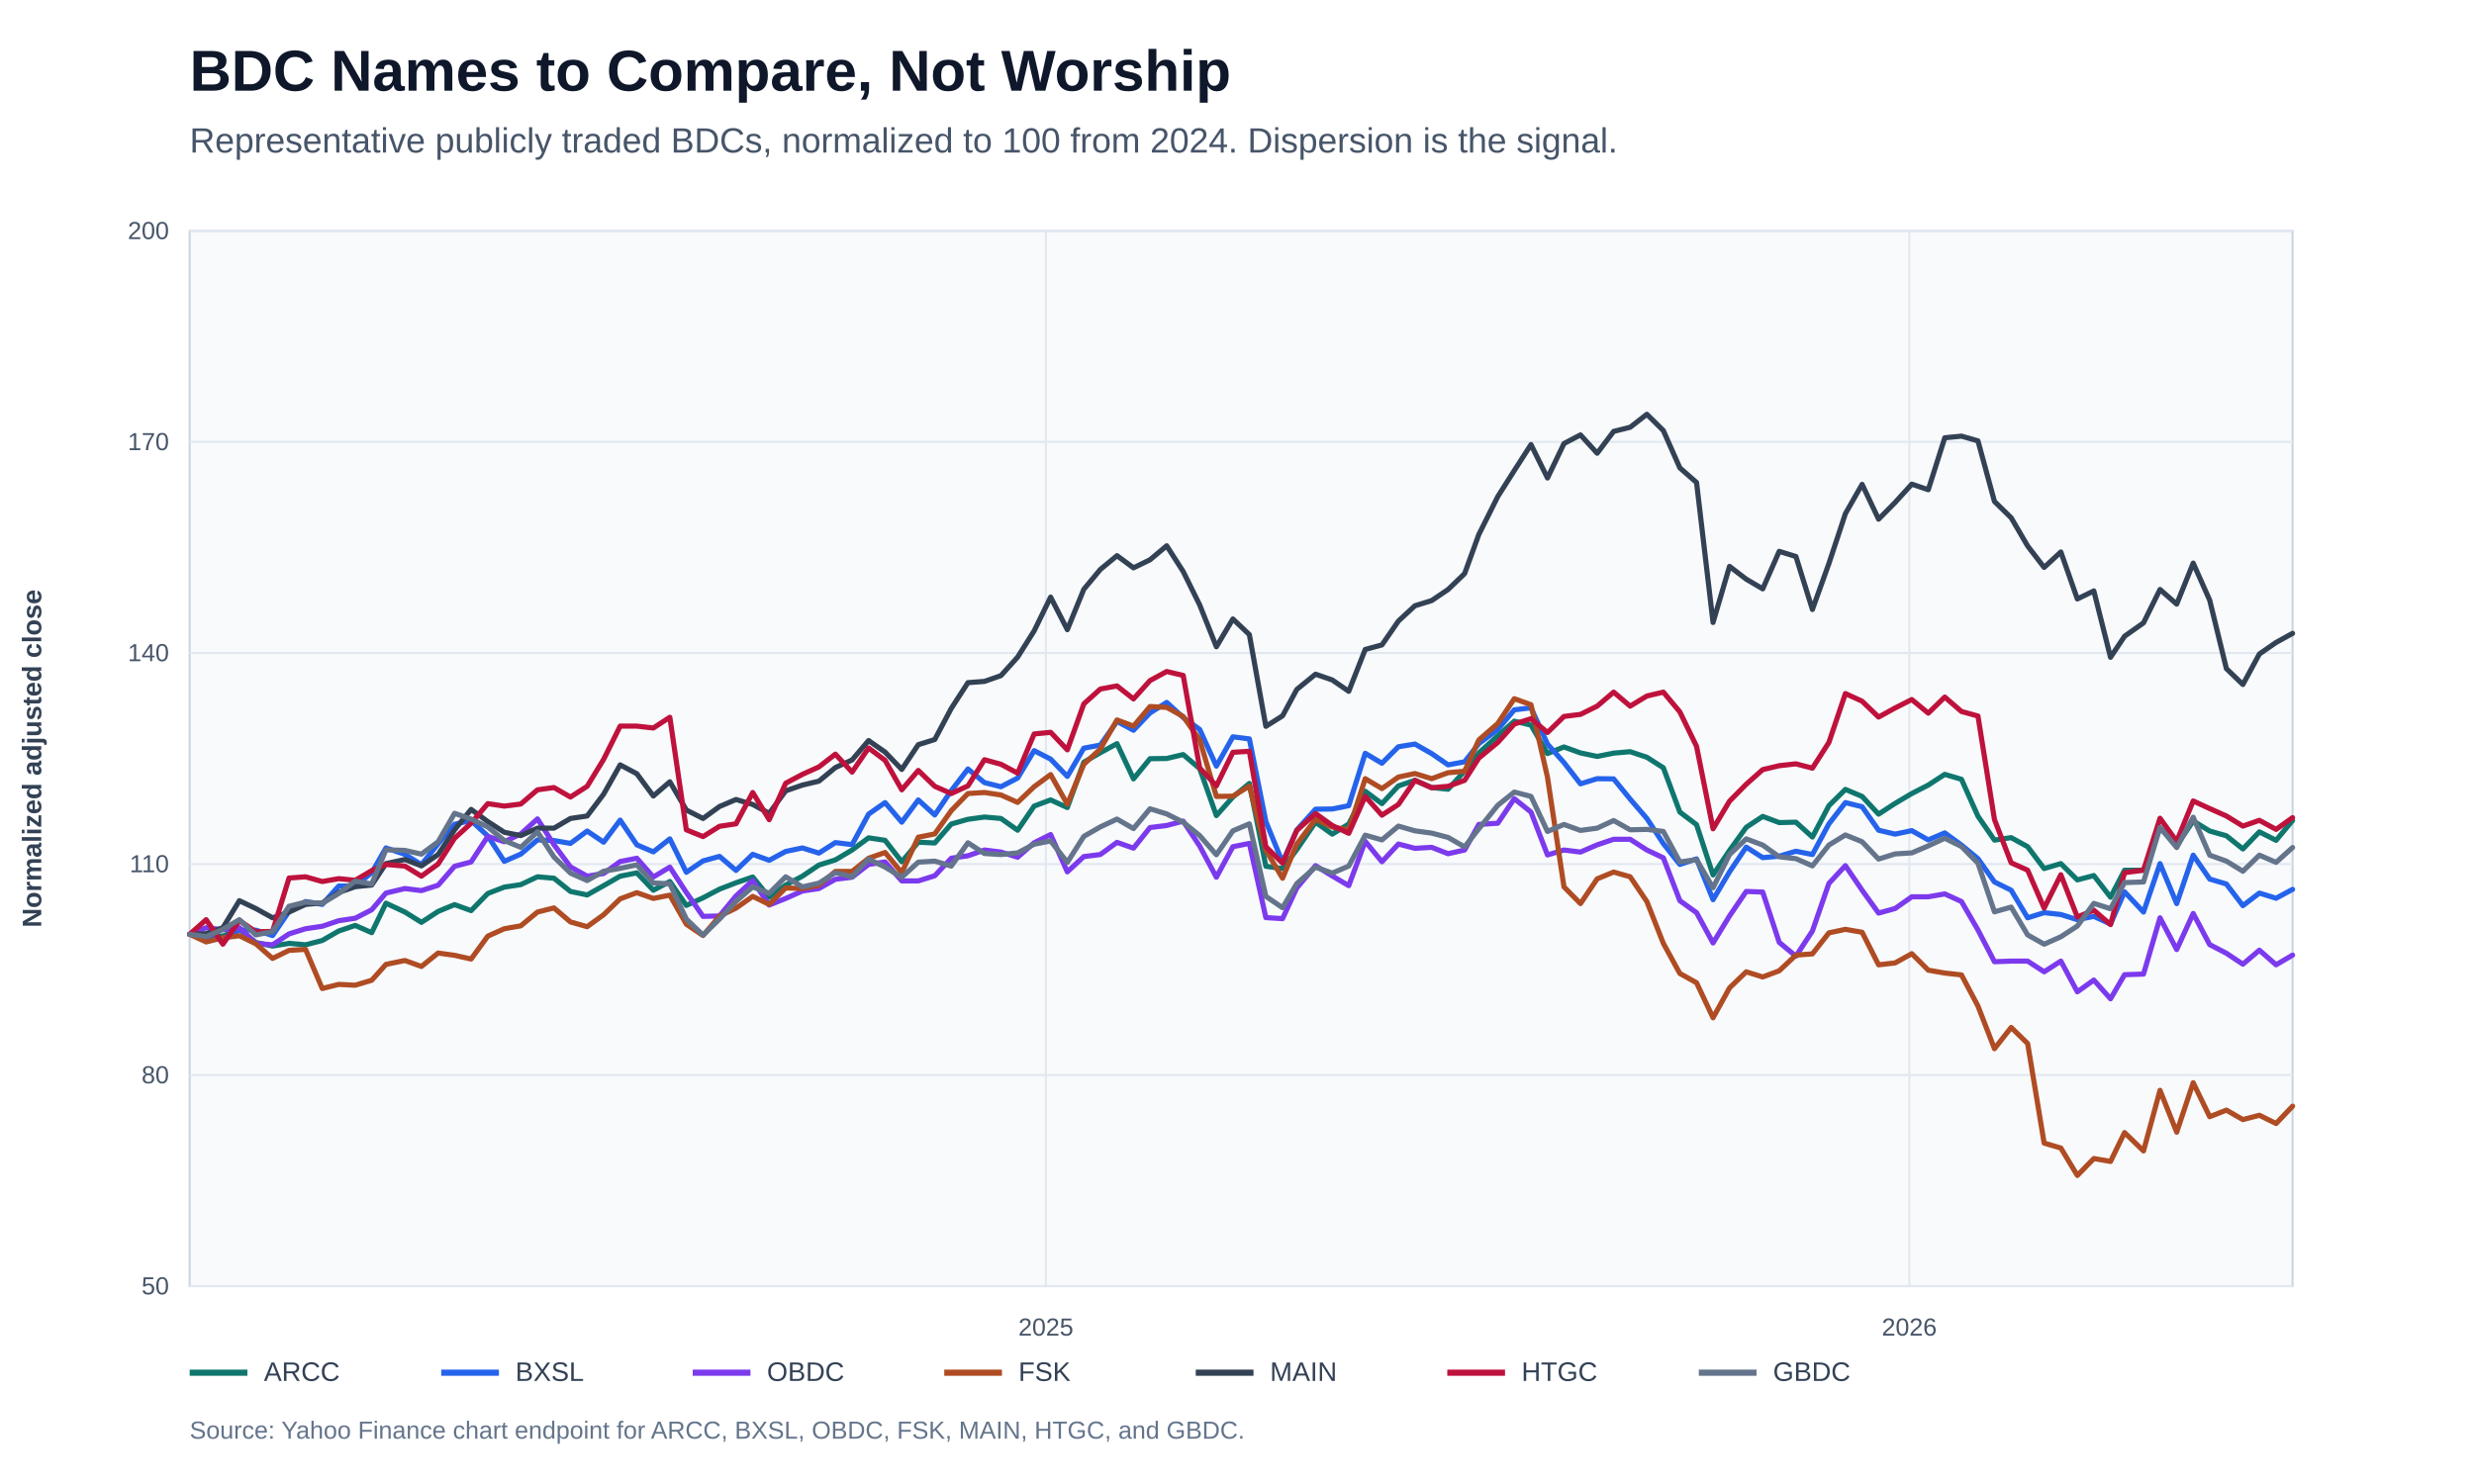
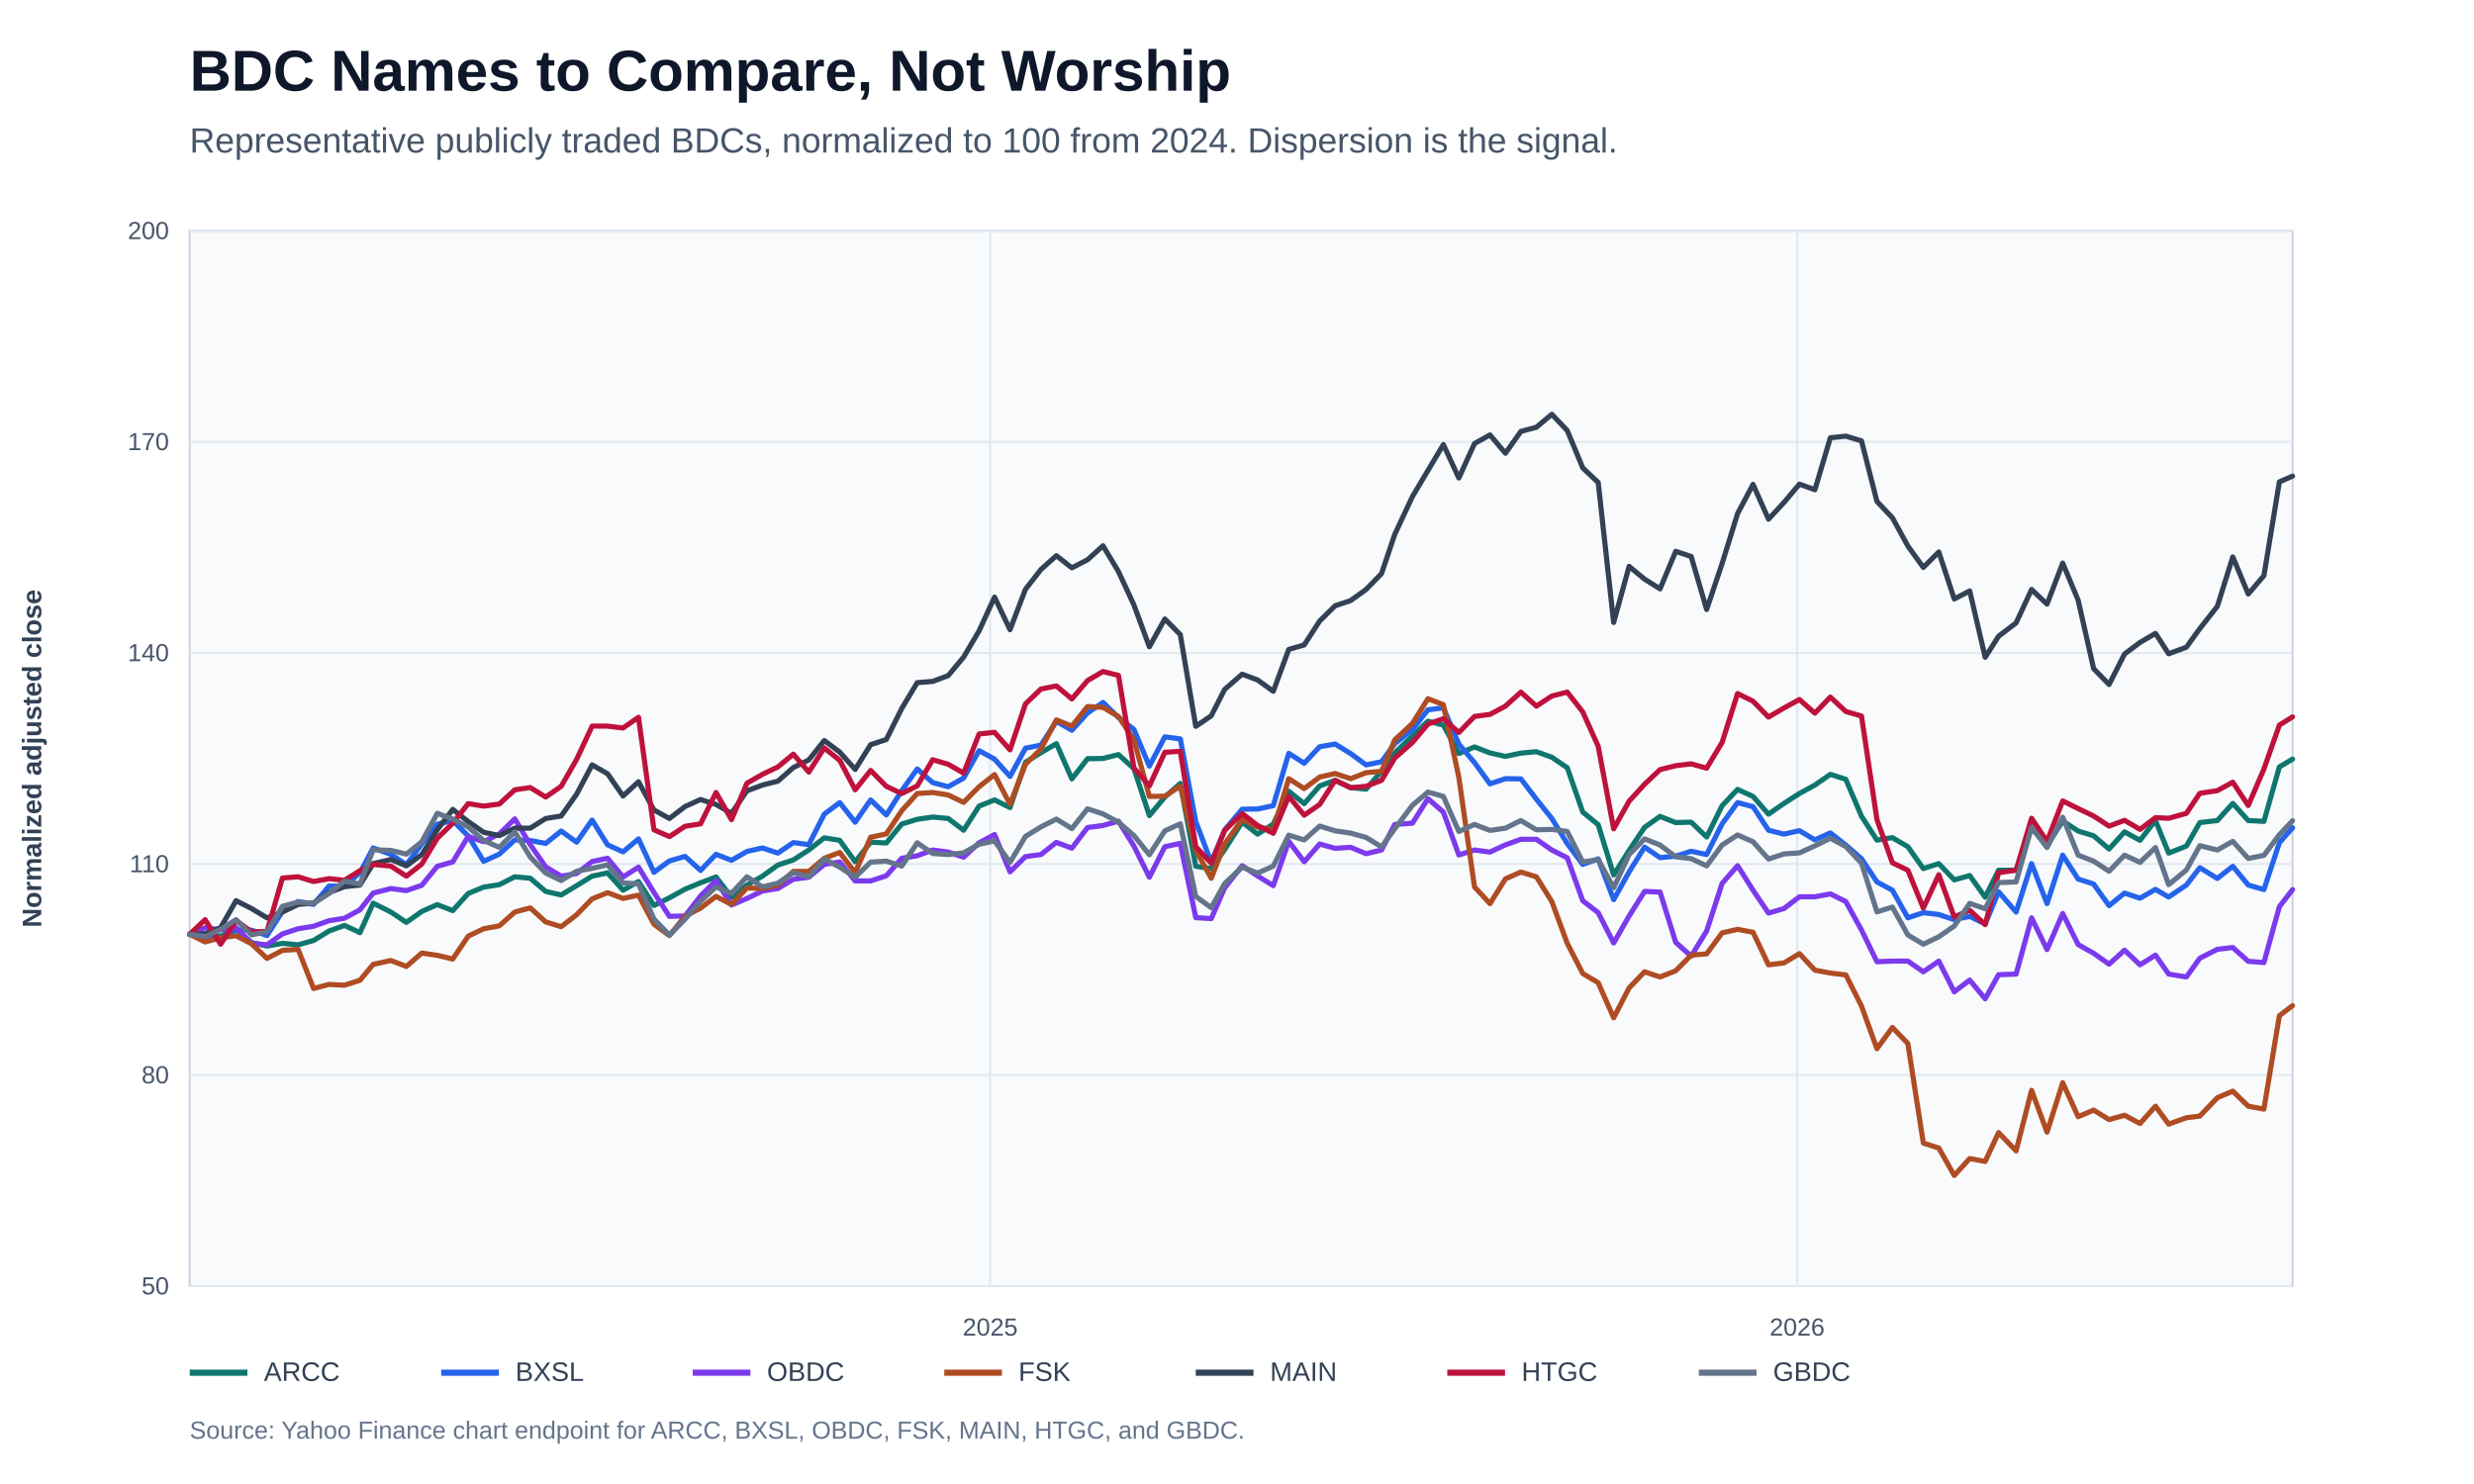
<svg xmlns="http://www.w3.org/2000/svg" viewBox="0 0 1200 720" role="img">
  <style>
  .title { font: 700 28px Arial, sans-serif; fill: #0f172a; }
  .subtitle { font: 400 17px Arial, sans-serif; fill: #475569; }
  .axis { font: 12px Arial, sans-serif; fill: #475569; }
  .label { font: 700 13px Arial, sans-serif; fill: #334155; }
  .legend { font: 13px Arial, sans-serif; fill: #334155; }
  .note { font: 12px Arial, sans-serif; fill: #64748b; }
</style>
  <rect width="1200" height="720" fill="#ffffff" />
  <text x="92" y="44" class="title">BDC Names to Compare, Not Worship</text>
  <text x="92" y="74" class="subtitle">Representative publicly traded BDCs, normalized to 100 from 2024. Dispersion is the signal.</text>
  <rect x="92" y="112" width="1020" height="512" fill="#f8fafc" stroke="#cbd5e1" />
  <line x1="92" y1="624.0" x2="1112" y2="624.0" stroke="#e2e8f0" stroke-width="1" />
  <text x="82" y="628.0" text-anchor="end" class="axis">50</text>
  <line x1="92" y1="521.6" x2="1112" y2="521.6" stroke="#e2e8f0" stroke-width="1" />
  <text x="82" y="525.6" text-anchor="end" class="axis">80</text>
  <line x1="92" y1="419.2" x2="1112" y2="419.2" stroke="#e2e8f0" stroke-width="1" />
  <text x="82" y="423.2" text-anchor="end" class="axis">110</text>
  <line x1="92" y1="316.8" x2="1112" y2="316.8" stroke="#e2e8f0" stroke-width="1" />
  <text x="82" y="320.8" text-anchor="end" class="axis">140</text>
  <line x1="92" y1="214.4" x2="1112" y2="214.4" stroke="#e2e8f0" stroke-width="1" />
  <text x="82" y="218.4" text-anchor="end" class="axis">170</text>
  <line x1="92" y1="112.0" x2="1112" y2="112.0" stroke="#e2e8f0" stroke-width="1" />
  <text x="82" y="116.0" text-anchor="end" class="axis">200</text>
-   <line x1="507.3" y1="112" x2="507.3" y2="624" stroke="#e2e8f0" stroke-width="1" />
-   <text x="507.3" y="648" text-anchor="middle" class="axis">2025</text>
-   <line x1="926.1" y1="112" x2="926.1" y2="624" stroke="#e2e8f0" stroke-width="1" />
-   <text x="926.1" y="648" text-anchor="middle" class="axis">2026</text>
-   <polyline points="92.0,453.3 100.0,453.5 108.1,454.2 116.1,450.8 124.1,457.3 132.2,459.0 140.2,457.7 148.2,458.4 156.3,456.3 164.3,451.7 172.3,449.0 180.3,452.5 187.2,438.2 196.4,442.5 204.4,447.5 212.5,442.2 220.5,438.9 228.5,441.8 236.6,433.5 244.6,430.4 252.6,429.2 260.7,425.4 268.7,426.1 276.7,432.5 284.8,434.2 292.8,429.7 300.8,425.1 308.9,423.5 316.9,431.9 324.9,427.7 332.9,439.3 341.0,435.6 349.0,431.4 357.0,428.3 365.1,425.5 373.1,435.3 381.1,429.4 389.2,425.1 397.2,419.7 405.2,417.2 413.3,412.4 421.3,406.5 429.3,407.7 437.4,418.1 445.4,408.6 453.4,409.0 461.4,399.8 469.5,397.5 477.5,396.4 485.5,397.1 493.6,402.8 501.6,391.1 509.6,388.1 517.7,391.8 525.7,369.8 533.7,365.2 541.8,360.8 549.8,377.9 557.8,368.1 565.9,368.0 573.9,366.1 581.9,372.9 590.0,395.7 598.0,386.7 606.0,380.1 614.0,420.3 622.1,421.4 629.0,412.2 638.1,398.9 646.2,404.7 654.2,399.8 662.2,383.9 670.3,389.9 678.3,381.3 686.3,378.6 694.4,382.1 702.4,382.9 710.4,374.1 717.3,365.3 726.5,357.0 734.5,349.9 742.6,351.8 750.6,365.6 758.6,362.4 766.6,365.3 774.7,367.0 782.7,365.4 790.7,364.7 798.8,367.4 806.8,372.5 814.8,394.0 822.9,400.1 830.9,424.5 838.9,412.6 847.0,401.4 855.0,396.1 863.0,399.1 871.1,398.9 879.1,406.1 887.1,390.9 895.1,383.0 903.2,386.4 911.2,395.0 919.2,389.8 927.3,385.0 935.3,380.9 943.3,375.7 951.4,378.1 959.4,396.0 967.4,407.6 975.5,406.4 983.5,410.8 991.5,421.4 999.6,419.0 1007.6,426.9 1015.6,424.8 1023.7,435.3 1030.5,422.2 1039.7,422.2 1047.7,401.6 1055.8,410.2 1063.8,398.3 1071.8,403.2 1079.9,405.5 1087.9,411.9 1095.9,403.6 1104.0,407.7 1112.0,398.1" fill="none" stroke="#0f766e" stroke-width="2.5" stroke-linejoin="round" stroke-linecap="round" />
-   <polyline points="92.0,453.3 100.0,455.1 108.1,455.6 116.1,451.2 124.1,451.3 132.2,453.9 140.2,442.2 148.2,437.4 156.3,438.8 164.3,429.9 172.3,429.9 180.3,423.4 187.2,411.4 196.4,414.5 204.4,419.5 212.5,409.4 220.5,399.9 228.5,398.1 236.6,405.6 244.6,417.9 252.6,414.4 260.7,407.5 268.7,407.8 276.7,409.2 284.8,403.2 292.8,408.6 300.8,397.9 308.9,409.9 316.9,413.3 324.9,407.0 332.9,423.2 341.0,417.7 349.0,415.5 357.0,422.3 365.1,414.5 373.1,417.4 381.1,413.1 389.2,411.4 397.2,413.9 405.2,408.8 413.3,409.8 421.3,395.0 429.3,389.4 437.4,398.9 445.4,388.1 453.4,395.4 461.4,383.6 469.5,373.1 477.5,379.7 485.5,381.7 493.6,377.5 501.6,364.2 509.6,368.3 517.7,376.7 525.7,363.0 533.7,361.5 541.8,350.0 549.8,354.3 557.8,345.9 565.9,340.8 573.9,348.1 581.9,353.9 590.0,371.7 598.0,357.5 606.0,358.5 614.0,398.6 622.1,418.4 629.0,402.7 638.1,392.6 646.2,392.5 654.2,390.9 662.2,365.5 670.3,370.3 678.3,362.3 686.3,361.0 694.4,365.6 702.4,371.1 710.4,369.6 717.3,360.8 726.5,353.9 734.5,344.4 742.6,343.4 750.6,361.0 758.6,370.0 766.6,380.3 774.7,377.8 782.7,377.9 790.7,387.7 798.8,397.1 806.8,409.3 814.8,419.4 822.9,416.7 830.9,436.5 838.9,423.0 847.0,411.0 855.0,416.1 863.0,415.4 871.1,413.0 879.1,414.6 887.1,399.7 895.1,389.4 903.2,391.4 911.2,402.8 919.2,404.7 927.3,403.0 935.3,407.5 943.3,404.1 951.4,410.0 959.4,416.6 967.4,427.9 975.5,431.9 983.5,445.3 991.5,442.8 999.6,443.7 1007.6,446.2 1015.6,444.6 1023.7,448.3 1030.5,432.7 1039.7,442.5 1047.7,419.0 1055.8,438.4 1063.8,414.9 1071.8,426.5 1079.9,428.9 1087.9,439.4 1095.9,433.3 1104.0,435.8 1112.0,431.5" fill="none" stroke="#2563eb" stroke-width="2.5" stroke-linejoin="round" stroke-linecap="round" />
-   <polyline points="92.0,453.3 100.0,450.1 108.1,451.1 116.1,450.1 124.1,457.7 132.2,458.4 140.2,453.1 148.2,450.6 156.3,449.4 164.3,446.7 172.3,445.5 180.3,441.4 187.2,433.3 196.4,431.1 204.4,432.1 212.5,429.5 220.5,420.3 228.5,418.2 236.6,405.8 244.6,408.4 252.6,404.6 260.7,397.3 268.7,409.8 276.7,420.6 284.8,425.1 292.8,423.8 300.8,418.0 308.9,416.4 316.9,425.5 324.9,420.7 332.9,433.0 341.0,444.6 349.0,444.4 357.0,434.7 365.1,427.2 373.1,439.1 381.1,435.9 389.2,432.3 397.2,431.1 405.2,426.6 413.3,425.6 421.3,419.4 429.3,418.2 437.4,427.4 445.4,427.4 453.4,424.9 461.4,416.4 469.5,415.2 477.5,412.4 485.5,413.4 493.6,415.9 501.6,408.9 509.6,404.9 517.7,423.0 525.7,415.6 533.7,414.6 541.8,408.7 549.8,411.5 557.8,401.5 565.9,400.5 573.9,398.4 581.9,410.5 590.0,425.6 598.0,410.8 606.0,409.2 614.0,445.2 622.1,445.7 629.0,430.8 638.1,420.0 646.2,425.0 654.2,429.7 662.2,408.2 670.3,418.1 678.3,409.5 686.3,411.6 694.4,411.1 702.4,414.2 710.4,412.4 717.3,400.0 726.5,399.4 734.5,387.5 742.6,394.0 750.6,414.8 758.6,412.4 766.6,413.4 774.7,409.9 782.7,407.2 790.7,407.2 798.8,412.4 806.8,416.2 814.8,437.0 822.9,442.8 830.9,457.5 838.9,444.4 847.0,432.5 855.0,432.8 863.0,457.2 871.1,463.9 879.1,451.7 887.1,428.6 895.1,420.0 903.2,431.9 911.2,443.0 919.2,440.8 927.3,435.1 935.3,435.1 943.3,433.7 951.4,437.4 959.4,451.2 967.4,466.6 975.5,466.3 983.5,466.3 991.5,471.5 999.6,466.3 1007.6,481.2 1015.6,475.5 1023.7,484.6 1030.5,472.9 1039.7,472.6 1047.7,445.3 1055.8,460.7 1063.8,443.2 1071.8,458.3 1079.9,462.5 1087.9,467.8 1095.9,461.0 1104.0,468.1 1112.0,463.4" fill="none" stroke="#7c3aed" stroke-width="2.5" stroke-linejoin="round" stroke-linecap="round" />
-   <polyline points="92.0,453.3 100.0,457.0 108.1,455.0 116.1,454.0 124.1,457.9 132.2,465.0 140.2,461.1 148.2,460.6 156.3,479.6 164.3,477.6 172.3,478.0 180.3,475.6 187.2,467.9 196.4,466.0 204.4,468.9 212.5,462.4 220.5,463.5 228.5,465.3 236.6,454.2 244.6,450.6 252.6,449.2 260.7,442.5 268.7,440.5 276.7,447.3 284.8,449.6 292.8,443.8 300.8,436.1 308.9,433.1 316.9,435.9 324.9,434.3 332.9,448.4 341.0,453.9 349.0,444.5 357.0,440.6 365.1,434.9 373.1,438.8 381.1,430.8 389.2,431.1 397.2,429.5 405.2,422.8 413.3,422.8 421.3,416.4 429.3,413.6 437.4,423.4 445.4,406.2 453.4,404.6 461.4,393.3 469.5,385.0 477.5,384.5 485.5,385.7 493.6,389.3 501.6,381.7 509.6,375.8 517.7,390.2 525.7,370.8 533.7,363.4 541.8,349.3 549.8,352.3 557.8,342.8 565.9,343.2 573.9,347.6 581.9,359.0 590.0,386.4 598.0,386.3 606.0,381.4 614.0,412.5 622.1,426.1 629.0,409.5 638.1,397.5 646.2,401.3 654.2,402.6 662.2,377.8 670.3,382.6 678.3,377.0 686.3,375.3 694.4,377.8 702.4,374.9 710.4,374.2 717.3,359.0 726.5,351.0 734.5,339.0 742.6,341.9 750.6,377.1 758.6,430.3 766.6,438.4 774.7,426.4 782.7,423.1 790.7,425.4 798.8,437.4 806.8,457.7 814.8,472.3 822.9,476.8 830.9,493.8 838.9,479.3 847.0,471.5 855.0,474.0 863.0,471.0 871.1,463.4 879.1,462.8 887.1,452.6 895.1,450.9 903.2,452.3 911.2,468.1 919.2,467.2 927.3,462.7 935.3,470.7 943.3,472.1 951.4,473.0 959.4,488.1 967.4,508.8 975.5,498.5 983.5,506.3 991.5,554.6 999.6,557.0 1007.6,570.3 1015.6,562.1 1023.7,563.5 1030.5,549.5 1039.7,558.4 1047.7,529.0 1055.8,549.3 1063.8,525.3 1071.8,541.8 1079.9,538.6 1087.9,543.2 1095.9,541.1 1104.0,545.1 1112.0,536.7" fill="none" stroke="#af4c23" stroke-width="2.5" stroke-linejoin="round" stroke-linecap="round" />
-   <polyline points="92.0,453.3 100.0,453.0 108.1,450.1 116.1,437.0 124.1,440.8 132.2,445.3 140.2,442.5 148.2,438.8 156.3,438.1 164.3,433.0 172.3,430.2 180.3,429.4 187.2,419.0 196.4,417.0 204.4,420.1 212.5,414.6 220.5,402.6 228.5,392.7 236.6,398.6 244.6,403.8 252.6,405.4 260.7,401.8 268.7,401.8 276.7,397.1 284.8,395.9 292.8,385.3 300.8,371.1 308.9,375.4 316.9,386.2 324.9,379.3 332.9,393.0 341.0,397.1 349.0,391.3 357.0,387.9 365.1,390.3 373.1,394.6 381.1,383.7 389.2,380.9 397.2,379.0 405.2,372.4 413.3,368.7 421.3,359.3 429.3,364.9 437.4,373.3 445.4,361.3 453.4,358.8 461.4,343.7 469.5,331.2 477.5,330.6 485.5,327.8 493.6,318.8 501.6,306.1 509.6,289.7 517.7,305.5 525.7,285.9 533.7,276.3 541.8,269.6 549.8,275.5 557.8,271.6 565.9,264.8 573.9,277.3 581.9,293.5 590.0,313.8 598.0,300.3 606.0,307.9 614.0,352.4 622.1,347.3 629.0,334.5 638.1,327.1 646.2,329.9 654.2,335.4 662.2,315.1 670.3,312.9 678.3,301.3 686.3,293.9 694.4,291.4 702.4,286.0 710.4,278.3 717.3,259.3 726.5,240.9 734.5,228.3 742.6,215.7 750.6,231.9 758.6,215.2 766.6,211.0 774.7,219.9 782.7,209.3 790.7,207.3 798.8,201.0 806.8,208.9 814.8,227.0 822.9,234.1 830.9,302.0 838.9,274.8 847.0,281.0 855.0,285.7 863.0,267.5 871.1,270.0 879.1,295.7 887.1,273.4 895.1,249.2 903.2,235.0 911.2,251.9 919.2,243.8 927.3,234.9 935.3,237.6 943.3,212.4 951.4,211.6 959.4,213.9 967.4,243.3 975.5,251.2 983.5,264.9 991.5,275.3 999.6,267.8 1007.6,290.6 1015.6,286.7 1023.7,318.9 1030.5,308.7 1039.7,302.2 1047.7,286.0 1055.8,293.1 1063.8,273.2 1071.8,291.2 1079.9,324.4 1087.9,332.1 1095.9,317.3 1104.0,311.7 1112.0,307.3" fill="none" stroke="#334155" stroke-width="2.5" stroke-linejoin="round" stroke-linecap="round" />
-   <polyline points="92.0,453.3 100.0,446.2 108.1,458.1 116.1,446.6 124.1,452.1 132.2,451.9 140.2,426.0 148.2,425.4 156.3,427.7 164.3,426.3 172.3,427.1 180.3,422.4 187.2,419.4 196.4,420.2 204.4,425.1 212.5,419.2 220.5,406.7 228.5,399.4 236.6,389.9 244.6,391.1 252.6,390.1 260.7,383.2 268.7,382.1 276.7,386.7 284.8,381.5 292.8,368.4 300.8,352.3 308.9,352.3 316.9,353.2 324.9,348.0 332.9,402.6 341.0,405.9 349.0,400.9 357.0,399.7 365.1,384.5 373.1,397.7 381.1,380.0 389.2,375.7 397.2,372.1 405.2,365.9 413.3,374.6 421.3,362.9 429.3,368.9 437.4,383.2 445.4,373.8 453.4,381.5 461.4,385.0 469.5,381.3 477.5,368.6 485.5,370.8 493.6,375.1 501.6,356.1 509.6,355.3 517.7,363.8 525.7,341.5 533.7,334.3 541.8,332.8 549.8,339.1 557.8,330.2 565.9,325.8 573.9,327.7 581.9,372.6 590.0,381.3 598.0,365.0 606.0,364.5 614.0,410.8 622.1,418.8 629.0,402.9 638.1,394.7 646.2,400.5 654.2,404.3 662.2,386.4 670.3,395.5 678.3,390.3 686.3,378.6 694.4,382.2 702.4,381.5 710.4,378.6 717.3,367.8 726.5,360.2 734.5,351.3 742.6,348.7 750.6,355.4 758.6,347.6 766.6,346.6 774.7,342.6 782.7,335.8 790.7,342.6 798.8,337.7 806.8,335.8 814.8,345.4 822.9,362.1 830.9,402.1 838.9,388.7 847.0,380.5 855.0,373.4 863.0,371.5 871.1,370.6 879.1,372.7 887.1,360.2 895.1,336.5 903.2,340.2 911.2,347.9 919.2,343.5 927.3,339.4 935.3,346.0 943.3,338.2 951.4,345.2 959.4,347.4 967.4,397.6 975.5,418.6 983.5,422.2 991.5,440.6 999.6,424.4 1007.6,444.9 1015.6,441.6 1023.7,448.6 1030.5,423.4 1039.7,422.2 1047.7,397.0 1055.8,408.2 1063.8,388.6 1071.8,392.3 1079.9,395.9 1087.9,400.8 1095.9,398.0 1104.0,402.4 1112.0,396.7" fill="none" stroke="#be123c" stroke-width="2.5" stroke-linejoin="round" stroke-linecap="round" />
-   <polyline points="92.0,453.3 100.0,454.4 108.1,450.9 116.1,446.2 124.1,453.6 132.2,452.0 140.2,439.7 148.2,437.7 156.3,438.3 164.3,433.5 172.3,427.5 180.3,428.9 187.2,412.3 196.4,412.6 204.4,414.4 212.5,408.4 220.5,394.6 228.5,397.4 236.6,401.2 244.6,407.8 252.6,411.1 260.7,403.6 268.7,415.8 276.7,423.6 284.8,427.2 292.8,422.7 300.8,421.3 308.9,419.6 316.9,428.4 324.9,428.8 332.9,445.9 341.0,453.7 349.0,445.9 357.0,437.3 365.1,430.3 373.1,433.4 381.1,425.4 389.2,430.3 397.2,428.5 405.2,423.4 413.3,425.4 421.3,416.8 429.3,420.7 437.4,425.6 445.4,418.3 453.4,417.8 461.4,420.2 469.5,408.9 477.5,414.1 485.5,414.6 493.6,413.8 501.6,409.6 509.6,408.0 517.7,418.4 525.7,405.8 533.7,401.2 541.8,397.4 549.8,402.0 557.8,392.4 565.9,394.9 573.9,398.9 581.9,405.4 590.0,414.7 598.0,403.1 606.0,399.7 614.0,434.9 622.1,440.4 629.0,428.7 638.1,420.7 646.2,423.6 654.2,420.2 662.2,405.2 670.3,407.5 678.3,400.8 686.3,403.1 694.4,404.2 702.4,406.3 710.4,410.9 717.3,402.1 726.5,390.7 734.5,384.3 742.6,386.4 750.6,403.4 758.6,400.0 766.6,402.9 774.7,401.8 782.7,398.1 790.7,402.6 798.8,402.4 806.8,403.4 814.8,418.2 822.9,417.1 830.9,430.7 838.9,414.6 847.0,407.0 855.0,410.0 863.0,415.7 871.1,416.6 879.1,420.1 887.1,410.0 895.1,405.1 903.2,408.4 911.2,416.8 919.2,414.3 927.3,413.8 935.3,410.4 943.3,406.7 951.4,410.7 959.4,418.8 967.4,442.4 975.5,440.1 983.5,453.6 991.5,458.1 999.6,454.5 1007.6,449.3 1015.6,438.3 1023.7,440.9 1030.5,428.2 1039.7,427.9 1047.7,401.4 1055.8,411.2 1063.8,396.5 1071.8,414.9 1079.9,417.8 1087.9,422.7 1095.9,414.9 1104.0,418.4 1112.0,411.2" fill="none" stroke="#64748b" stroke-width="2.5" stroke-linejoin="round" stroke-linecap="round" />
+   <line x1="480.3" y1="112" x2="480.3" y2="624" stroke="#e2e8f0" stroke-width="1" />
+   <text x="480.3" y="648" text-anchor="middle" class="axis">2025</text>
+   <line x1="871.7" y1="112" x2="871.7" y2="624" stroke="#e2e8f0" stroke-width="1" />
+   <text x="871.7" y="648" text-anchor="middle" class="axis">2026</text>
+   <polyline points="92.0,453.3 99.5,453.5 107.0,454.2 114.5,450.8 122.0,457.3 129.5,459.0 137.0,457.7 144.6,458.4 152.1,456.3 159.6,451.7 167.1,449.0 174.6,452.5 181.0,438.2 189.6,442.5 197.1,447.5 204.6,442.2 212.1,438.9 219.6,441.8 227.1,433.5 234.6,430.4 242.2,429.2 249.7,425.4 257.2,426.1 264.7,432.5 272.2,434.2 279.7,429.7 287.2,425.1 294.7,423.5 302.2,431.9 309.7,427.7 317.2,439.3 324.7,435.6 332.3,431.4 339.8,428.3 347.3,425.5 354.8,435.3 362.3,429.4 369.8,425.1 377.3,419.7 384.8,417.2 392.3,412.4 399.8,406.5 407.3,407.7 414.8,418.1 422.3,408.6 429.9,409.0 437.4,399.8 444.9,397.5 452.4,396.4 459.9,397.1 467.4,402.8 474.9,391.1 482.4,388.1 489.9,391.8 497.4,369.8 504.9,365.2 512.4,360.8 519.9,377.9 527.5,368.1 535.0,368.0 542.5,366.1 550.0,372.9 557.5,395.7 565.0,386.7 572.5,380.1 580.0,420.3 587.5,421.4 594.0,412.2 602.5,398.9 610.0,404.7 617.6,399.8 625.1,383.9 632.6,389.9 640.1,381.3 647.6,378.6 655.1,382.1 662.6,382.9 670.1,374.1 676.5,365.3 685.1,357.0 692.6,349.9 700.1,351.8 707.6,365.6 715.2,362.4 722.7,365.3 730.2,367.0 737.7,365.4 745.2,364.7 752.7,367.4 760.2,372.5 767.7,394.0 775.2,400.1 782.7,424.5 790.2,412.6 797.7,401.4 805.2,396.1 812.8,399.1 820.3,398.9 827.8,406.1 835.3,390.9 842.8,383.0 850.3,386.4 857.8,395.0 865.3,389.8 872.8,385.0 880.3,380.9 887.8,375.7 895.3,378.1 902.9,396.0 910.4,407.6 917.9,406.4 925.4,410.8 932.9,421.4 940.4,419.0 947.9,426.9 955.4,424.8 962.9,435.3 969.4,422.2 977.9,422.2 985.4,401.6 992.9,410.2 1000.5,398.3 1008.0,403.2 1015.5,405.5 1023.0,411.9 1030.5,403.6 1038.0,407.7 1045.5,398.1 1051.9,413.9 1060.5,410.5 1067.0,399.1 1075.5,398.1 1083.0,389.8 1090.5,398.1 1098.1,398.5 1105.6,372.1 1112.0,368.3" fill="none" stroke="#0f766e" stroke-width="2.5" stroke-linejoin="round" stroke-linecap="round" />
+   <polyline points="92.0,453.3 99.5,455.1 107.0,455.6 114.5,451.2 122.0,451.3 129.5,453.9 137.0,442.2 144.6,437.4 152.1,438.8 159.6,429.9 167.1,429.9 174.6,423.4 181.0,411.4 189.6,414.5 197.1,419.5 204.6,409.4 212.1,399.9 219.6,398.1 227.1,405.6 234.6,417.9 242.2,414.4 249.7,407.5 257.2,407.8 264.7,409.2 272.2,403.2 279.7,408.6 287.2,397.9 294.7,409.9 302.2,413.3 309.7,407.0 317.2,423.2 324.7,417.7 332.3,415.5 339.8,422.3 347.3,414.5 354.8,417.4 362.3,413.1 369.8,411.4 377.3,413.9 384.8,408.8 392.3,409.8 399.8,395.0 407.3,389.4 414.8,398.9 422.3,388.1 429.9,395.4 437.4,383.6 444.9,373.1 452.4,379.7 459.9,381.7 467.4,377.5 474.9,364.2 482.4,368.3 489.9,376.7 497.4,363.0 504.9,361.5 512.4,350.0 519.9,354.3 527.5,345.9 535.0,340.8 542.5,348.1 550.0,353.9 557.5,371.7 565.0,357.5 572.5,358.5 580.0,398.6 587.5,418.4 594.0,402.7 602.5,392.6 610.0,392.5 617.6,390.9 625.1,365.5 632.6,370.3 640.1,362.3 647.6,361.0 655.1,365.6 662.6,371.1 670.1,369.6 676.5,360.8 685.1,353.9 692.6,344.4 700.1,343.4 707.6,361.0 715.2,370.0 722.7,380.3 730.2,377.8 737.7,377.9 745.2,387.7 752.7,397.1 760.2,409.3 767.7,419.4 775.2,416.7 782.7,436.5 790.2,423.0 797.7,411.0 805.2,416.1 812.8,415.4 820.3,413.0 827.8,414.6 835.3,399.7 842.8,389.4 850.3,391.4 857.8,402.8 865.3,404.7 872.8,403.0 880.3,407.5 887.8,404.1 895.3,410.0 902.9,416.6 910.4,427.9 917.9,431.9 925.4,445.3 932.9,442.8 940.4,443.7 947.9,446.2 955.4,444.6 962.9,448.3 969.4,432.7 977.9,442.5 985.4,419.0 992.9,438.4 1000.5,414.9 1008.0,426.5 1015.5,428.9 1023.0,439.4 1030.5,433.3 1038.0,435.8 1045.5,431.5 1051.9,435.2 1060.5,429.4 1067.0,421.0 1075.5,426.2 1083.0,420.3 1090.5,429.4 1098.1,431.6 1105.6,408.9 1112.0,401.6" fill="none" stroke="#2563eb" stroke-width="2.5" stroke-linejoin="round" stroke-linecap="round" />
+   <polyline points="92.0,453.3 99.5,450.1 107.0,451.1 114.5,450.1 122.0,457.7 129.5,458.4 137.0,453.1 144.6,450.6 152.1,449.4 159.6,446.7 167.1,445.5 174.6,441.4 181.0,433.3 189.6,431.1 197.1,432.1 204.6,429.5 212.1,420.3 219.6,418.2 227.1,405.8 234.6,408.4 242.2,404.6 249.7,397.3 257.2,409.8 264.7,420.6 272.2,425.1 279.7,423.8 287.2,418.0 294.7,416.4 302.2,425.5 309.7,420.7 317.2,433.0 324.7,444.6 332.3,444.4 339.8,434.7 347.3,427.2 354.8,439.1 362.3,435.9 369.8,432.3 377.3,431.1 384.8,426.6 392.3,425.6 399.8,419.4 407.3,418.2 414.8,427.4 422.3,427.4 429.9,424.9 437.4,416.4 444.9,415.2 452.4,412.4 459.9,413.4 467.4,415.9 474.9,408.9 482.4,404.9 489.9,423.0 497.4,415.6 504.9,414.6 512.4,408.7 519.9,411.5 527.5,401.5 535.0,400.5 542.5,398.4 550.0,410.5 557.5,425.6 565.0,410.8 572.5,409.2 580.0,445.2 587.5,445.7 594.0,430.8 602.5,420.0 610.0,425.0 617.6,429.7 625.1,408.2 632.6,418.1 640.1,409.5 647.6,411.6 655.1,411.1 662.6,414.2 670.1,412.4 676.5,400.0 685.1,399.4 692.6,387.5 700.1,394.0 707.6,414.8 715.2,412.4 722.7,413.4 730.2,409.9 737.7,407.2 745.2,407.2 752.7,412.4 760.2,416.2 767.7,437.0 775.2,442.8 782.7,457.5 790.2,444.4 797.7,432.5 805.2,432.8 812.8,457.2 820.3,463.9 827.8,451.7 835.3,428.6 842.8,420.0 850.3,431.9 857.8,443.0 865.3,440.8 872.8,435.1 880.3,435.1 887.8,433.7 895.3,437.4 902.9,451.2 910.4,466.6 917.9,466.3 925.4,466.3 932.9,471.5 940.4,466.3 947.9,481.2 955.4,475.5 962.9,484.6 969.4,472.9 977.9,472.6 985.4,445.3 992.9,460.7 1000.5,443.2 1008.0,458.3 1015.5,462.5 1023.0,467.8 1030.5,461.0 1038.0,468.1 1045.5,463.4 1051.9,472.6 1060.5,474.0 1067.0,464.9 1075.5,460.6 1083.0,459.7 1090.5,466.4 1098.1,467.0 1105.6,439.9 1112.0,431.6" fill="none" stroke="#7c3aed" stroke-width="2.5" stroke-linejoin="round" stroke-linecap="round" />
+   <polyline points="92.0,453.3 99.5,457.0 107.0,455.0 114.5,454.0 122.0,457.9 129.5,465.0 137.0,461.1 144.6,460.6 152.1,479.6 159.6,477.6 167.1,478.0 174.6,475.6 181.0,467.9 189.6,466.0 197.1,468.9 204.6,462.4 212.1,463.5 219.6,465.3 227.1,454.2 234.6,450.6 242.2,449.2 249.7,442.5 257.2,440.5 264.7,447.3 272.2,449.6 279.7,443.8 287.2,436.1 294.7,433.1 302.2,435.9 309.7,434.3 317.2,448.4 324.7,453.9 332.3,444.5 339.8,440.6 347.3,434.9 354.8,438.8 362.3,430.8 369.8,431.1 377.3,429.5 384.8,422.8 392.3,422.8 399.8,416.4 407.3,413.6 414.8,423.4 422.3,406.2 429.9,404.6 437.4,393.3 444.9,385.0 452.4,384.5 459.9,385.7 467.4,389.3 474.9,381.7 482.4,375.8 489.9,390.2 497.4,370.8 504.9,363.4 512.4,349.3 519.9,352.3 527.5,342.8 535.0,343.2 542.5,347.6 550.0,359.0 557.5,386.4 565.0,386.3 572.5,381.4 580.0,412.5 587.5,426.1 594.0,409.5 602.5,397.5 610.0,401.3 617.6,402.6 625.1,377.8 632.6,382.6 640.1,377.0 647.6,375.3 655.1,377.8 662.6,374.9 670.1,374.2 676.5,359.0 685.1,351.0 692.6,339.0 700.1,341.9 707.6,377.1 715.2,430.3 722.7,438.4 730.2,426.4 737.7,423.1 745.2,425.4 752.7,437.4 760.2,457.7 767.7,472.3 775.2,476.8 782.7,493.8 790.2,479.3 797.7,471.5 805.2,474.0 812.8,471.0 820.3,463.4 827.8,462.8 835.3,452.6 842.8,450.9 850.3,452.3 857.8,468.1 865.3,467.2 872.8,462.7 880.3,470.7 887.8,472.1 895.3,473.0 902.9,488.1 910.4,508.8 917.9,498.5 925.4,506.3 932.9,554.6 940.4,557.0 947.9,570.3 955.4,562.1 962.9,563.5 969.4,549.5 977.9,558.4 985.4,529.0 992.9,549.3 1000.5,525.3 1008.0,541.8 1015.5,538.6 1023.0,543.2 1030.5,541.1 1038.0,545.1 1045.5,536.7 1051.9,545.4 1060.5,542.3 1067.0,541.5 1075.5,532.6 1083.0,529.4 1090.5,536.7 1098.1,538.1 1105.6,492.8 1112.0,487.9" fill="none" stroke="#af4c23" stroke-width="2.5" stroke-linejoin="round" stroke-linecap="round" />
+   <polyline points="92.0,453.3 99.5,453.0 107.0,450.1 114.5,437.0 122.0,440.8 129.5,445.3 137.0,442.5 144.6,438.8 152.1,438.1 159.6,433.0 167.1,430.2 174.6,429.4 181.0,419.0 189.6,417.0 197.1,420.1 204.6,414.6 212.1,402.6 219.6,392.7 227.1,398.6 234.6,403.8 242.2,405.4 249.7,401.8 257.2,401.8 264.7,397.1 272.2,395.9 279.7,385.3 287.2,371.1 294.7,375.4 302.2,386.2 309.7,379.3 317.2,393.0 324.7,397.1 332.3,391.3 339.8,387.9 347.3,390.3 354.8,394.6 362.3,383.7 369.8,380.9 377.3,379.0 384.8,372.4 392.3,368.7 399.8,359.3 407.3,364.9 414.8,373.3 422.3,361.3 429.9,358.8 437.4,343.7 444.9,331.2 452.4,330.6 459.9,327.8 467.4,318.8 474.9,306.1 482.4,289.7 489.9,305.5 497.4,285.9 504.9,276.3 512.4,269.6 519.9,275.5 527.5,271.6 535.0,264.8 542.5,277.3 550.0,293.5 557.5,313.8 565.0,300.3 572.5,307.9 580.0,352.4 587.5,347.3 594.0,334.5 602.5,327.1 610.0,329.9 617.6,335.4 625.1,315.1 632.6,312.9 640.1,301.3 647.6,293.9 655.1,291.4 662.6,286.0 670.1,278.3 676.5,259.3 685.1,240.9 692.6,228.3 700.1,215.7 707.6,231.9 715.2,215.2 722.7,211.0 730.2,219.9 737.7,209.3 745.2,207.3 752.7,201.0 760.2,208.9 767.7,227.0 775.2,234.1 782.7,302.0 790.2,274.8 797.7,281.0 805.2,285.7 812.8,267.5 820.3,270.0 827.8,295.7 835.3,273.4 842.8,249.2 850.3,235.0 857.8,251.9 865.3,243.8 872.8,234.9 880.3,237.6 887.8,212.4 895.3,211.6 902.9,213.9 910.4,243.3 917.9,251.2 925.4,264.9 932.9,275.3 940.4,267.8 947.9,290.6 955.4,286.7 962.9,318.9 969.4,308.7 977.9,302.2 985.4,286.0 992.9,293.1 1000.5,273.2 1008.0,291.2 1015.5,324.4 1023.0,332.1 1030.5,317.3 1038.0,311.7 1045.5,307.3 1051.9,317.2 1060.5,314.0 1067.0,305.0 1075.5,294.2 1083.0,270.2 1090.5,288.2 1098.1,279.3 1105.6,233.8 1112.0,231.0" fill="none" stroke="#334155" stroke-width="2.5" stroke-linejoin="round" stroke-linecap="round" />
+   <polyline points="92.0,453.3 99.5,446.2 107.0,458.1 114.5,446.6 122.0,452.1 129.5,451.9 137.0,426.0 144.6,425.4 152.1,427.7 159.6,426.3 167.1,427.1 174.6,422.4 181.0,419.4 189.6,420.2 197.1,425.1 204.6,419.2 212.1,406.7 219.6,399.4 227.1,389.9 234.6,391.1 242.2,390.1 249.7,383.2 257.2,382.1 264.7,386.7 272.2,381.5 279.7,368.4 287.2,352.3 294.7,352.3 302.2,353.2 309.7,348.0 317.2,402.6 324.7,405.9 332.3,400.9 339.8,399.7 347.3,384.5 354.8,397.7 362.3,380.0 369.8,375.7 377.3,372.1 384.8,365.9 392.3,374.6 399.8,362.9 407.3,368.9 414.8,383.2 422.3,373.8 429.9,381.5 437.4,385.0 444.9,381.3 452.4,368.6 459.9,370.8 467.4,375.1 474.9,356.1 482.4,355.3 489.9,363.8 497.4,341.5 504.9,334.3 512.4,332.8 519.9,339.1 527.5,330.2 535.0,325.8 542.5,327.7 550.0,372.6 557.5,381.3 565.0,365.0 572.5,364.5 580.0,410.8 587.5,418.8 594.0,402.9 602.5,394.7 610.0,400.5 617.6,404.3 625.1,386.4 632.6,395.5 640.1,390.3 647.6,378.6 655.1,382.2 662.6,381.5 670.1,378.6 676.5,367.8 685.1,360.2 692.6,351.3 700.1,348.7 707.6,355.4 715.2,347.6 722.7,346.6 730.2,342.6 737.7,335.8 745.2,342.6 752.7,337.7 760.2,335.8 767.7,345.4 775.2,362.1 782.7,402.1 790.2,388.7 797.7,380.5 805.2,373.4 812.8,371.5 820.3,370.6 827.8,372.7 835.3,360.2 842.8,336.5 850.3,340.2 857.8,347.9 865.3,343.5 872.8,339.4 880.3,346.0 887.8,338.2 895.3,345.2 902.9,347.4 910.4,397.6 917.9,418.6 925.4,422.2 932.9,440.6 940.4,424.4 947.9,444.9 955.4,441.6 962.9,448.6 969.4,423.4 977.9,422.2 985.4,397.0 992.9,408.2 1000.5,388.6 1008.0,392.3 1015.5,395.9 1023.0,400.8 1030.5,398.0 1038.0,402.4 1045.5,396.7 1051.9,397.0 1060.5,394.6 1067.0,384.9 1075.5,383.6 1083.0,379.5 1090.5,390.8 1098.1,373.1 1105.6,351.8 1112.0,347.8" fill="none" stroke="#be123c" stroke-width="2.5" stroke-linejoin="round" stroke-linecap="round" />
+   <polyline points="92.0,453.3 99.5,454.4 107.0,450.9 114.5,446.2 122.0,453.6 129.5,452.0 137.0,439.7 144.6,437.7 152.1,438.3 159.6,433.5 167.1,427.5 174.6,428.9 181.0,412.3 189.6,412.6 197.1,414.4 204.6,408.4 212.1,394.6 219.6,397.4 227.1,401.2 234.6,407.8 242.2,411.1 249.7,403.6 257.2,415.8 264.7,423.6 272.2,427.2 279.7,422.7 287.2,421.3 294.7,419.6 302.2,428.4 309.7,428.8 317.2,445.9 324.7,453.7 332.3,445.9 339.8,437.3 347.3,430.3 354.8,433.4 362.3,425.4 369.8,430.3 377.3,428.5 384.8,423.4 392.3,425.4 399.8,416.8 407.3,420.7 414.8,425.6 422.3,418.3 429.9,417.8 437.4,420.2 444.9,408.9 452.4,414.1 459.9,414.6 467.4,413.8 474.9,409.6 482.4,408.0 489.9,418.4 497.4,405.8 504.9,401.2 512.4,397.4 519.9,402.0 527.5,392.4 535.0,394.9 542.5,398.9 550.0,405.4 557.5,414.7 565.0,403.1 572.5,399.7 580.0,434.9 587.5,440.4 594.0,428.7 602.5,420.7 610.0,423.6 617.6,420.2 625.1,405.2 632.6,407.5 640.1,400.8 647.6,403.1 655.1,404.2 662.6,406.3 670.1,410.9 676.5,402.1 685.1,390.7 692.6,384.3 700.1,386.4 707.6,403.4 715.2,400.0 722.7,402.9 730.2,401.8 737.7,398.1 745.2,402.6 752.7,402.4 760.2,403.4 767.7,418.2 775.2,417.1 782.7,430.7 790.2,414.6 797.7,407.0 805.2,410.0 812.8,415.7 820.3,416.6 827.8,420.1 835.3,410.0 842.8,405.1 850.3,408.4 857.8,416.8 865.3,414.3 872.8,413.8 880.3,410.4 887.8,406.7 895.3,410.7 902.9,418.8 910.4,442.4 917.9,440.1 925.4,453.6 932.9,458.1 940.4,454.5 947.9,449.3 955.4,438.3 962.9,440.9 969.4,428.2 977.9,427.9 985.4,401.4 992.9,411.2 1000.5,396.5 1008.0,414.9 1015.5,417.8 1023.0,422.7 1030.5,414.9 1038.0,418.4 1045.5,411.2 1051.9,429.2 1060.5,422.1 1067.0,410.3 1075.5,412.4 1083.0,408.2 1090.5,416.5 1098.1,415.0 1105.6,405.0 1112.0,398.2" fill="none" stroke="#64748b" stroke-width="2.5" stroke-linejoin="round" stroke-linecap="round" />
  <text x="20" y="368.0" transform="rotate(-90 20 368.0)" class="label" text-anchor="middle">Normalized adjusted close</text>
  <line x1="92" y1="666" x2="120" y2="666" stroke="#0f766e" stroke-width="3" />
  <text x="128" y="670" class="legend">ARCC</text>
  <line x1="214" y1="666" x2="242" y2="666" stroke="#2563eb" stroke-width="3" />
  <text x="250" y="670" class="legend">BXSL</text>
  <line x1="336" y1="666" x2="364" y2="666" stroke="#7c3aed" stroke-width="3" />
  <text x="372" y="670" class="legend">OBDC</text>
  <line x1="458" y1="666" x2="486" y2="666" stroke="#af4c23" stroke-width="3" />
  <text x="494" y="670" class="legend">FSK</text>
  <line x1="580" y1="666" x2="608" y2="666" stroke="#334155" stroke-width="3" />
  <text x="616" y="670" class="legend">MAIN</text>
  <line x1="702" y1="666" x2="730" y2="666" stroke="#be123c" stroke-width="3" />
  <text x="738" y="670" class="legend">HTGC</text>
  <line x1="824" y1="666" x2="852" y2="666" stroke="#64748b" stroke-width="3" />
  <text x="860" y="670" class="legend">GBDC</text>
  <text x="92" y="698" class="note">Source: Yahoo Finance chart endpoint for ARCC, BXSL, OBDC, FSK, MAIN, HTGC, and GBDC.</text>
</svg>
